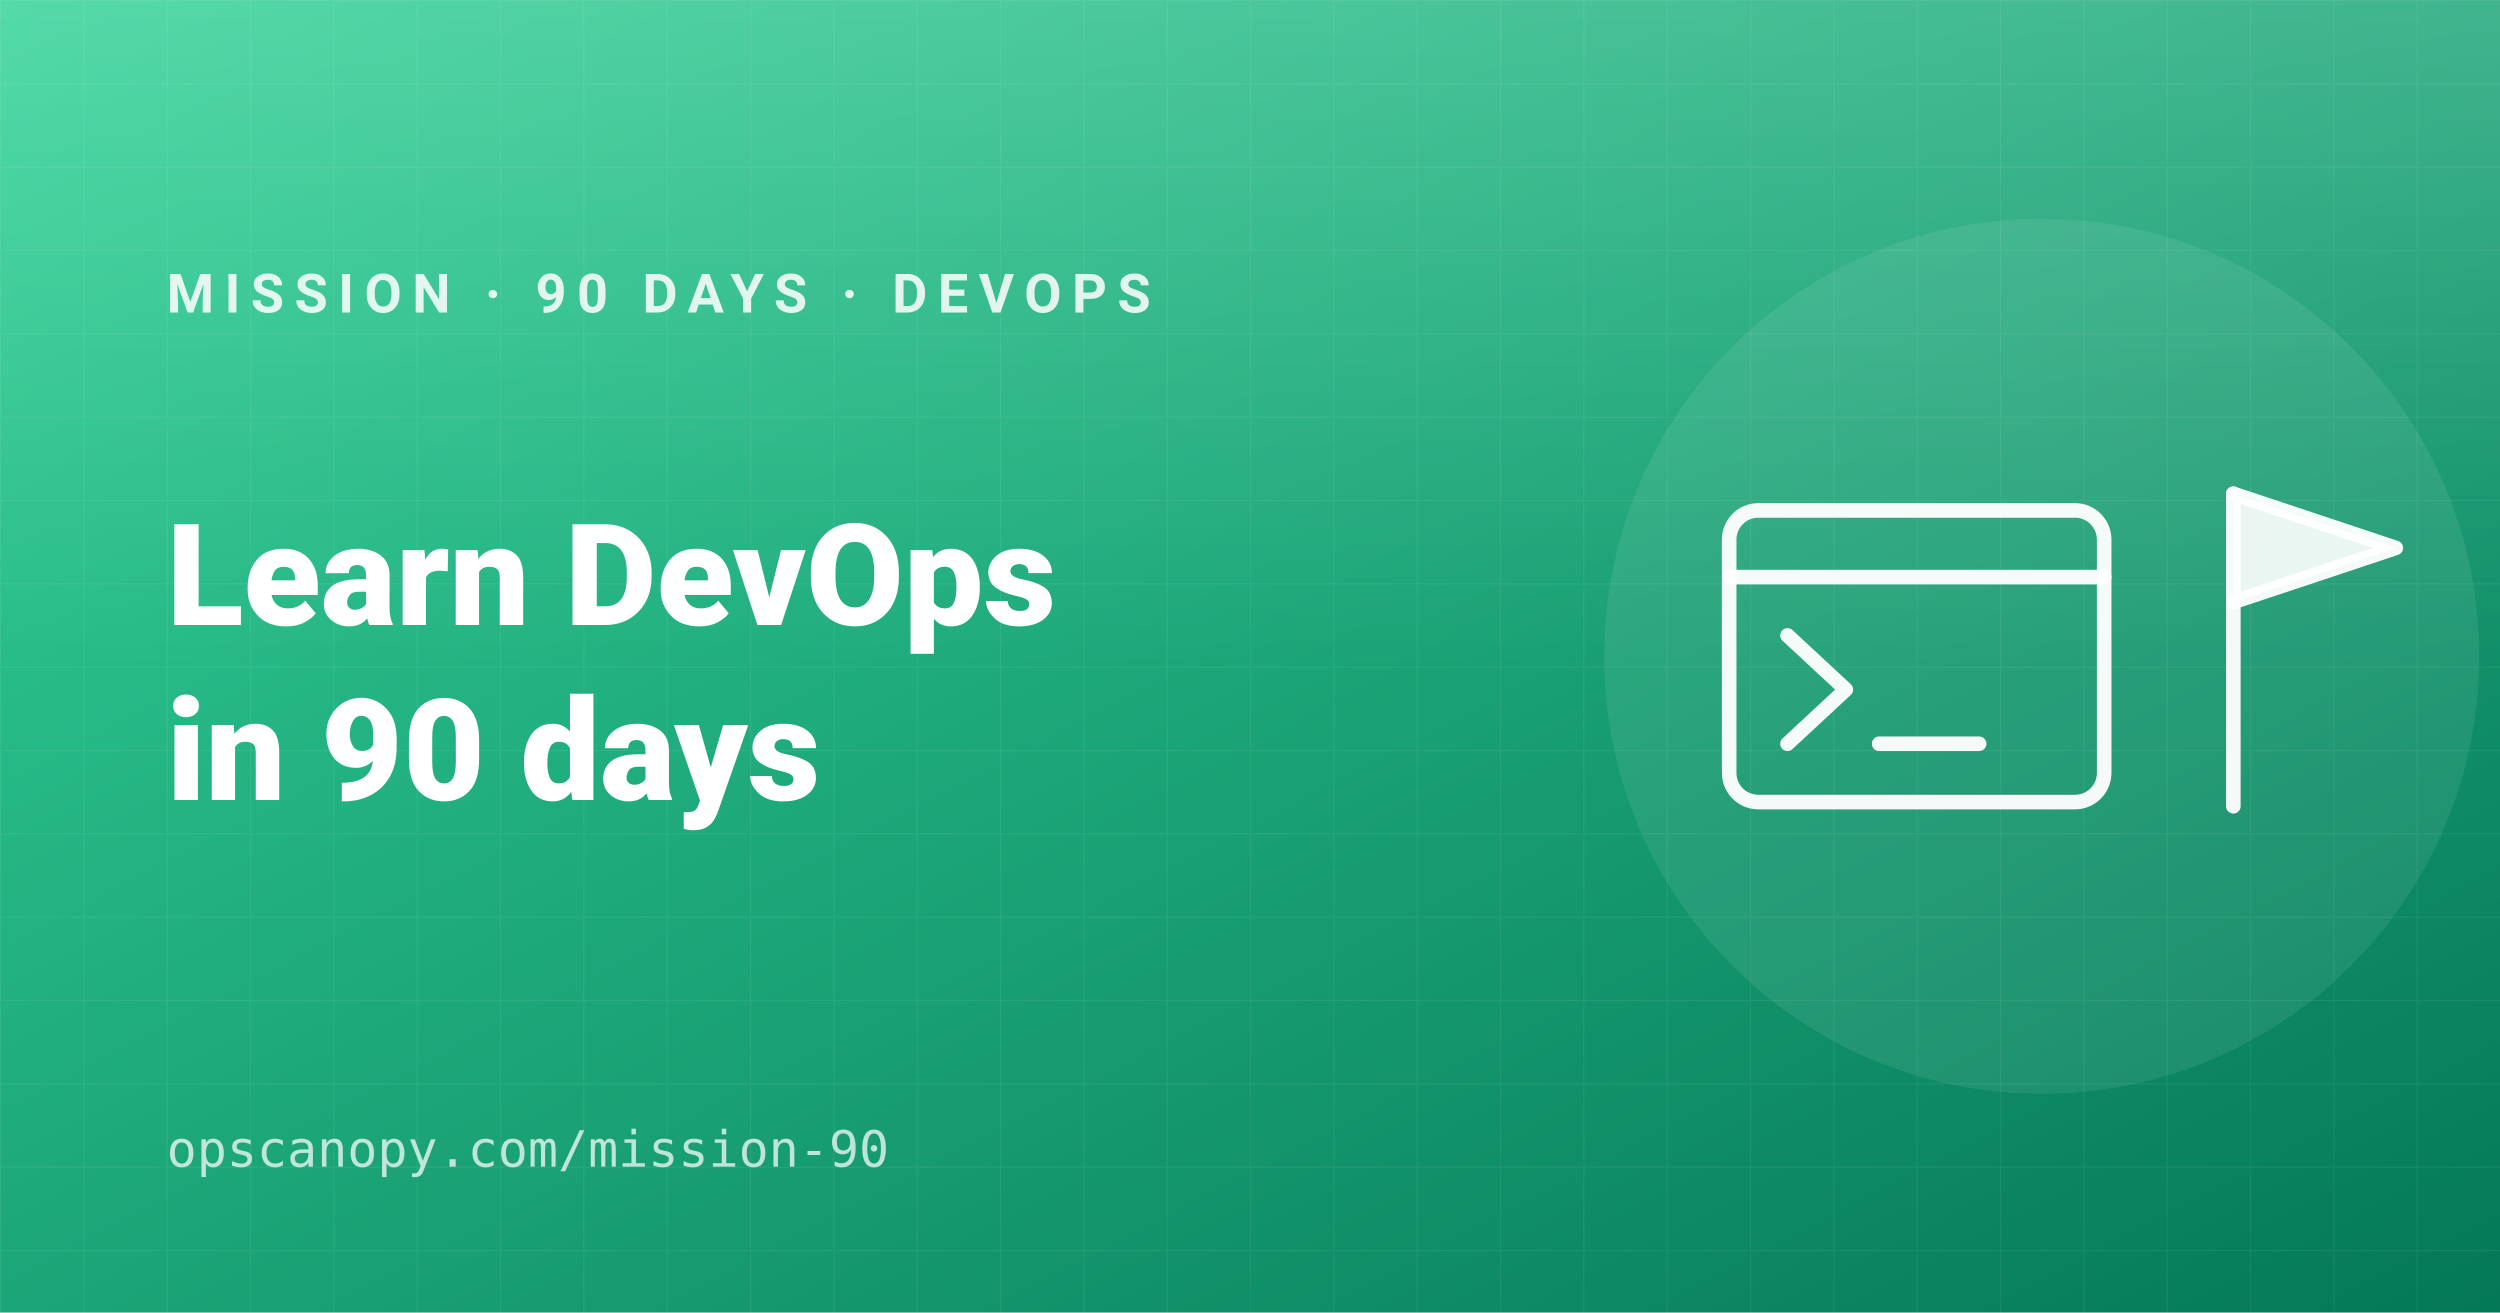
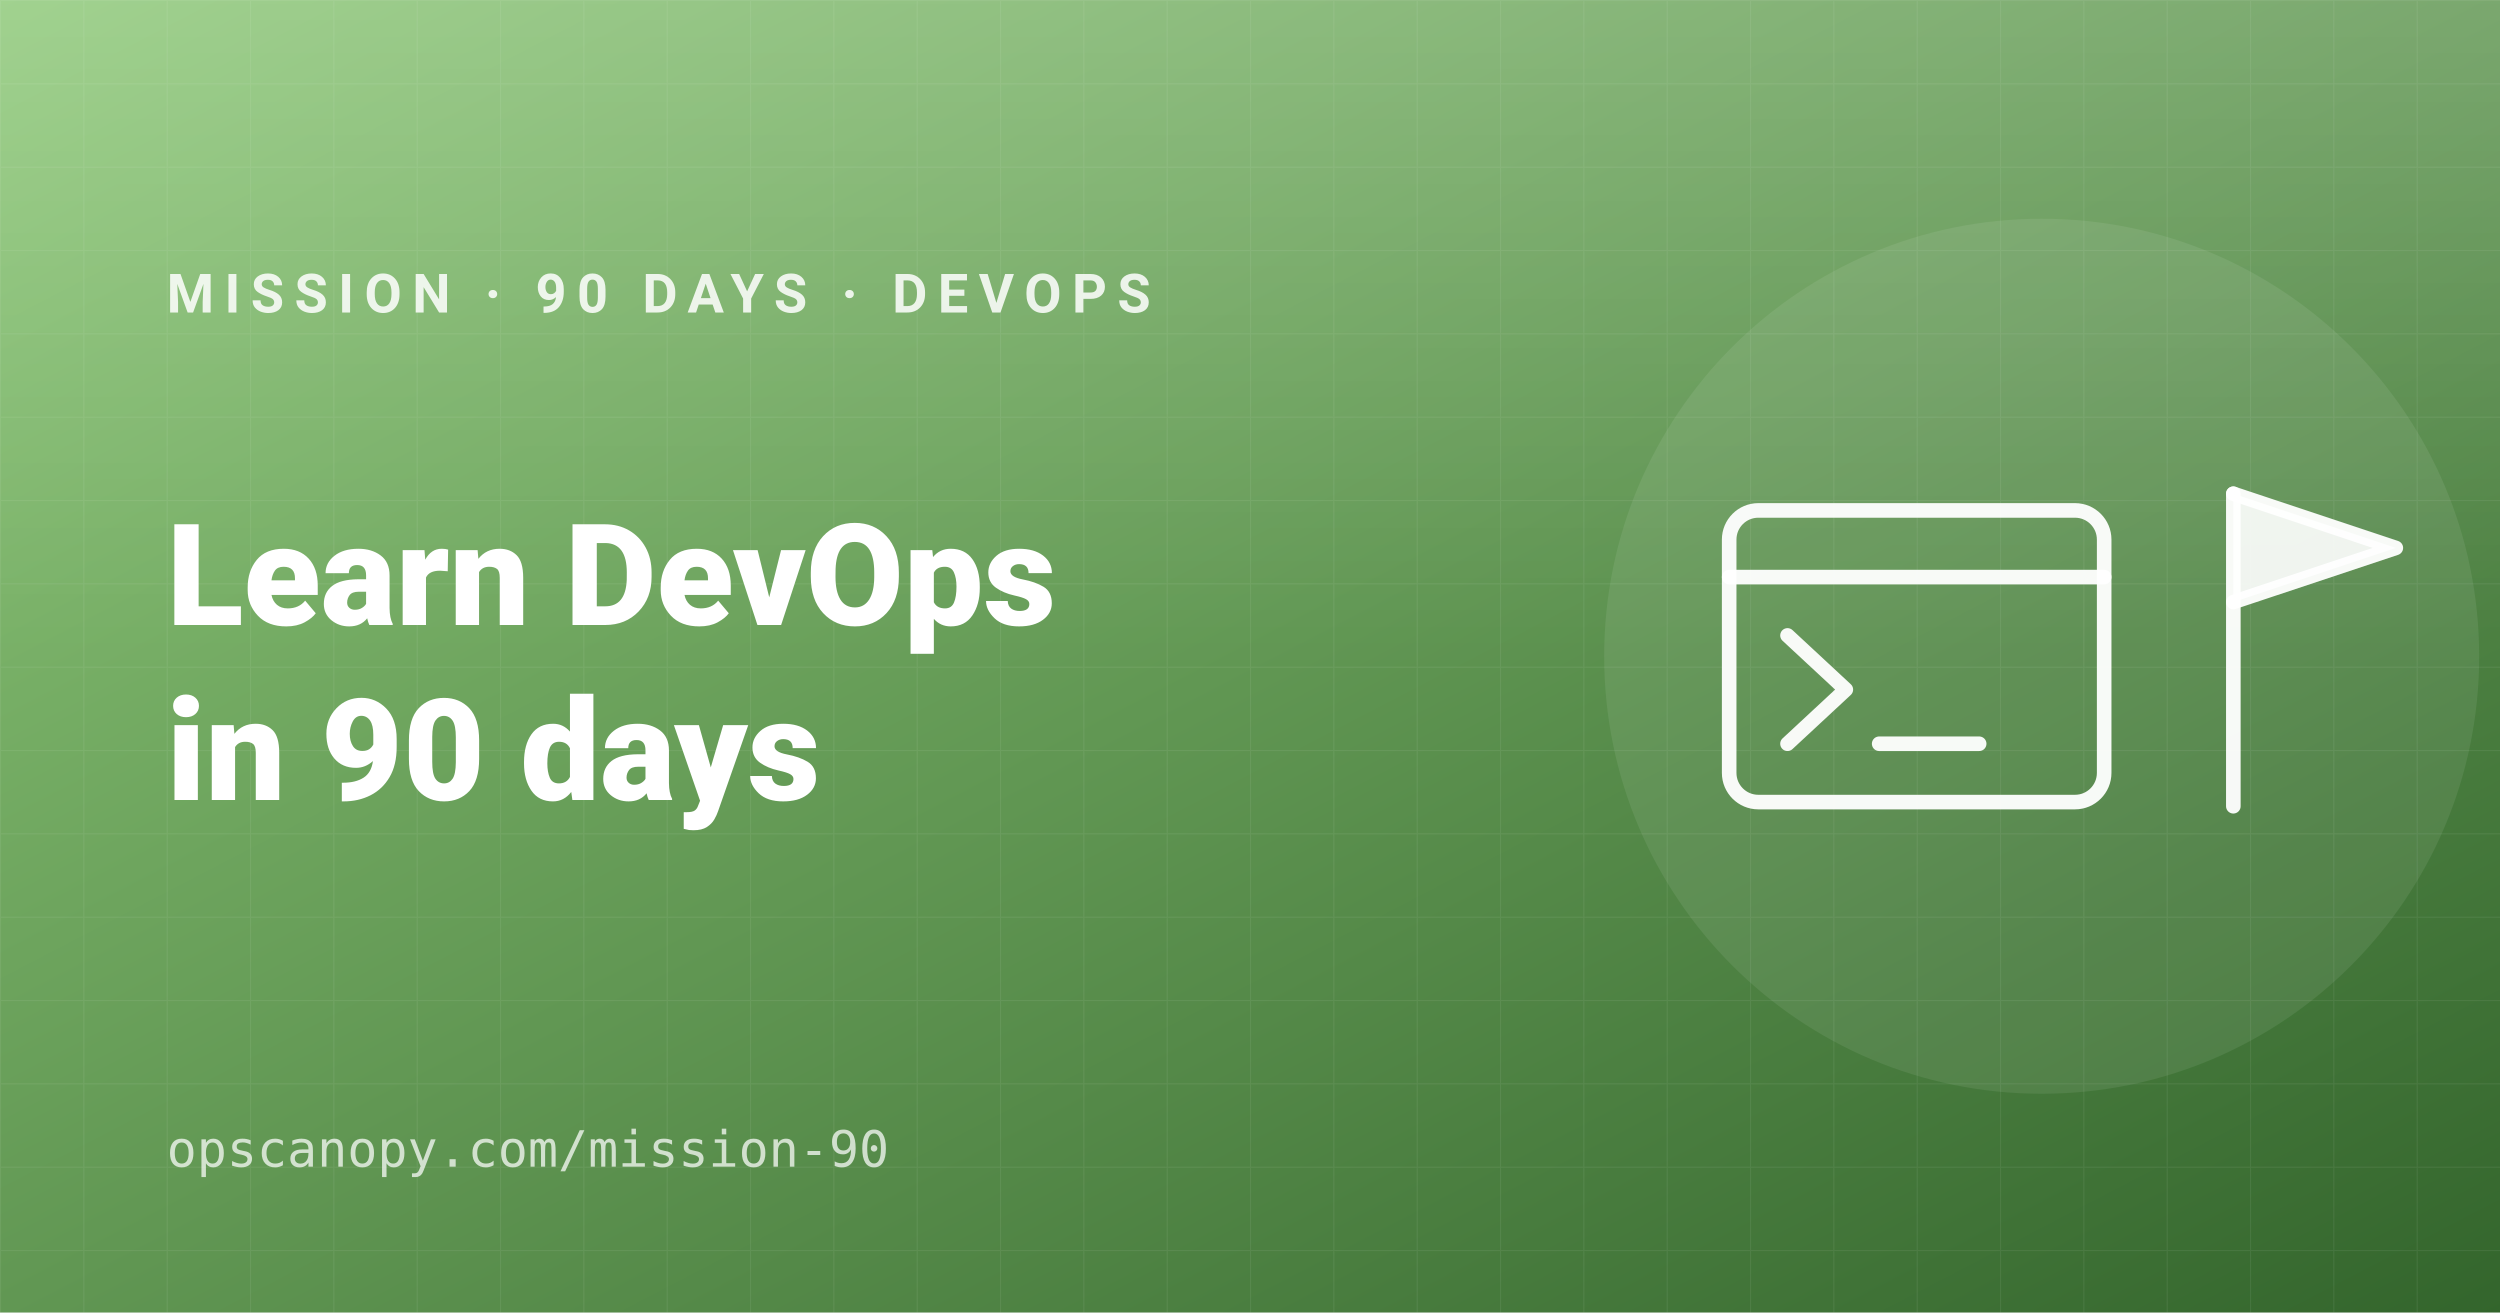
<svg xmlns="http://www.w3.org/2000/svg" viewBox="0 0 1200 630" role="img" aria-label="Learn DevOps in 90 days — the free incident-first path from developer to DevOps engineer">
  <defs>
    <linearGradient id="bg" x1="0" y1="0" x2="1" y2="1">
-       <stop offset="0" stop-color="#34d399" />
-       <stop offset="1" stop-color="#047857" />
+       <stop offset="0" stop-color="#8fc97a" />
+       <stop offset="1" stop-color="#33652c" />
    </linearGradient>
    <linearGradient id="sheen" x1="0" y1="0" x2="0" y2="1">
      <stop offset="0" stop-color="#ffffff" stop-opacity="0.16" />
      <stop offset="1" stop-color="#ffffff" stop-opacity="0" />
    </linearGradient>
    <pattern id="grid" width="40" height="40" patternUnits="userSpaceOnUse">
      <path d="M40 0 H0 V40" fill="none" stroke="#ffffff" stroke-opacity="0.07" stroke-width="1" />
    </pattern>
  </defs>
  <rect width="1200" height="630" fill="url(#bg)" />
  <rect width="1200" height="630" fill="url(#grid)" />
  <rect width="1200" height="320" fill="url(#sheen)" />
  <circle cx="980" cy="315" r="210" fill="#ffffff" fill-opacity="0.08" />
  <text x="80" y="150" font-family="ui-sans-serif, system-ui, Segoe UI, Roboto, sans-serif" font-size="26" font-weight="700" letter-spacing="5" fill="#ffffff" fill-opacity="0.85">MISSION · 90 DAYS · DEVOPS</text>
  <text font-family="ui-sans-serif, system-ui, Segoe UI, Roboto, sans-serif" font-size="68" font-weight="800" fill="#ffffff">
    <tspan x="80" y="300">Learn DevOps</tspan>
    <tspan x="80" y="384">in 90 days</tspan>
  </text>
  <text x="80" y="560" font-family="ui-monospace, SFMono-Regular, Menlo, Consolas, monospace" font-size="24" fill="#ffffff" fill-opacity="0.72">opscanopy.com/mission-90</text>
  <g transform="translate(980,315)" stroke="#ffffff" stroke-opacity="0.95" stroke-width="7" fill="none" stroke-linecap="round" stroke-linejoin="round">
    <rect x="-150" y="-70" width="180" height="140" rx="14" />
    <line x1="-150" y1="-38" x2="30" y2="-38" />
    <polyline points="-122,-10 -94,16 -122,42" />
    <line x1="-78" y1="42" x2="-30" y2="42" />
    <line x1="92" y1="-78" x2="92" y2="72" />
    <path d="M92 -78 L170 -52 L92 -26 Z" fill="#ffffff" fill-opacity="0.9" stroke="none" />
    <path d="M92 -78 L170 -52 L92 -26" />
  </g>
</svg>
